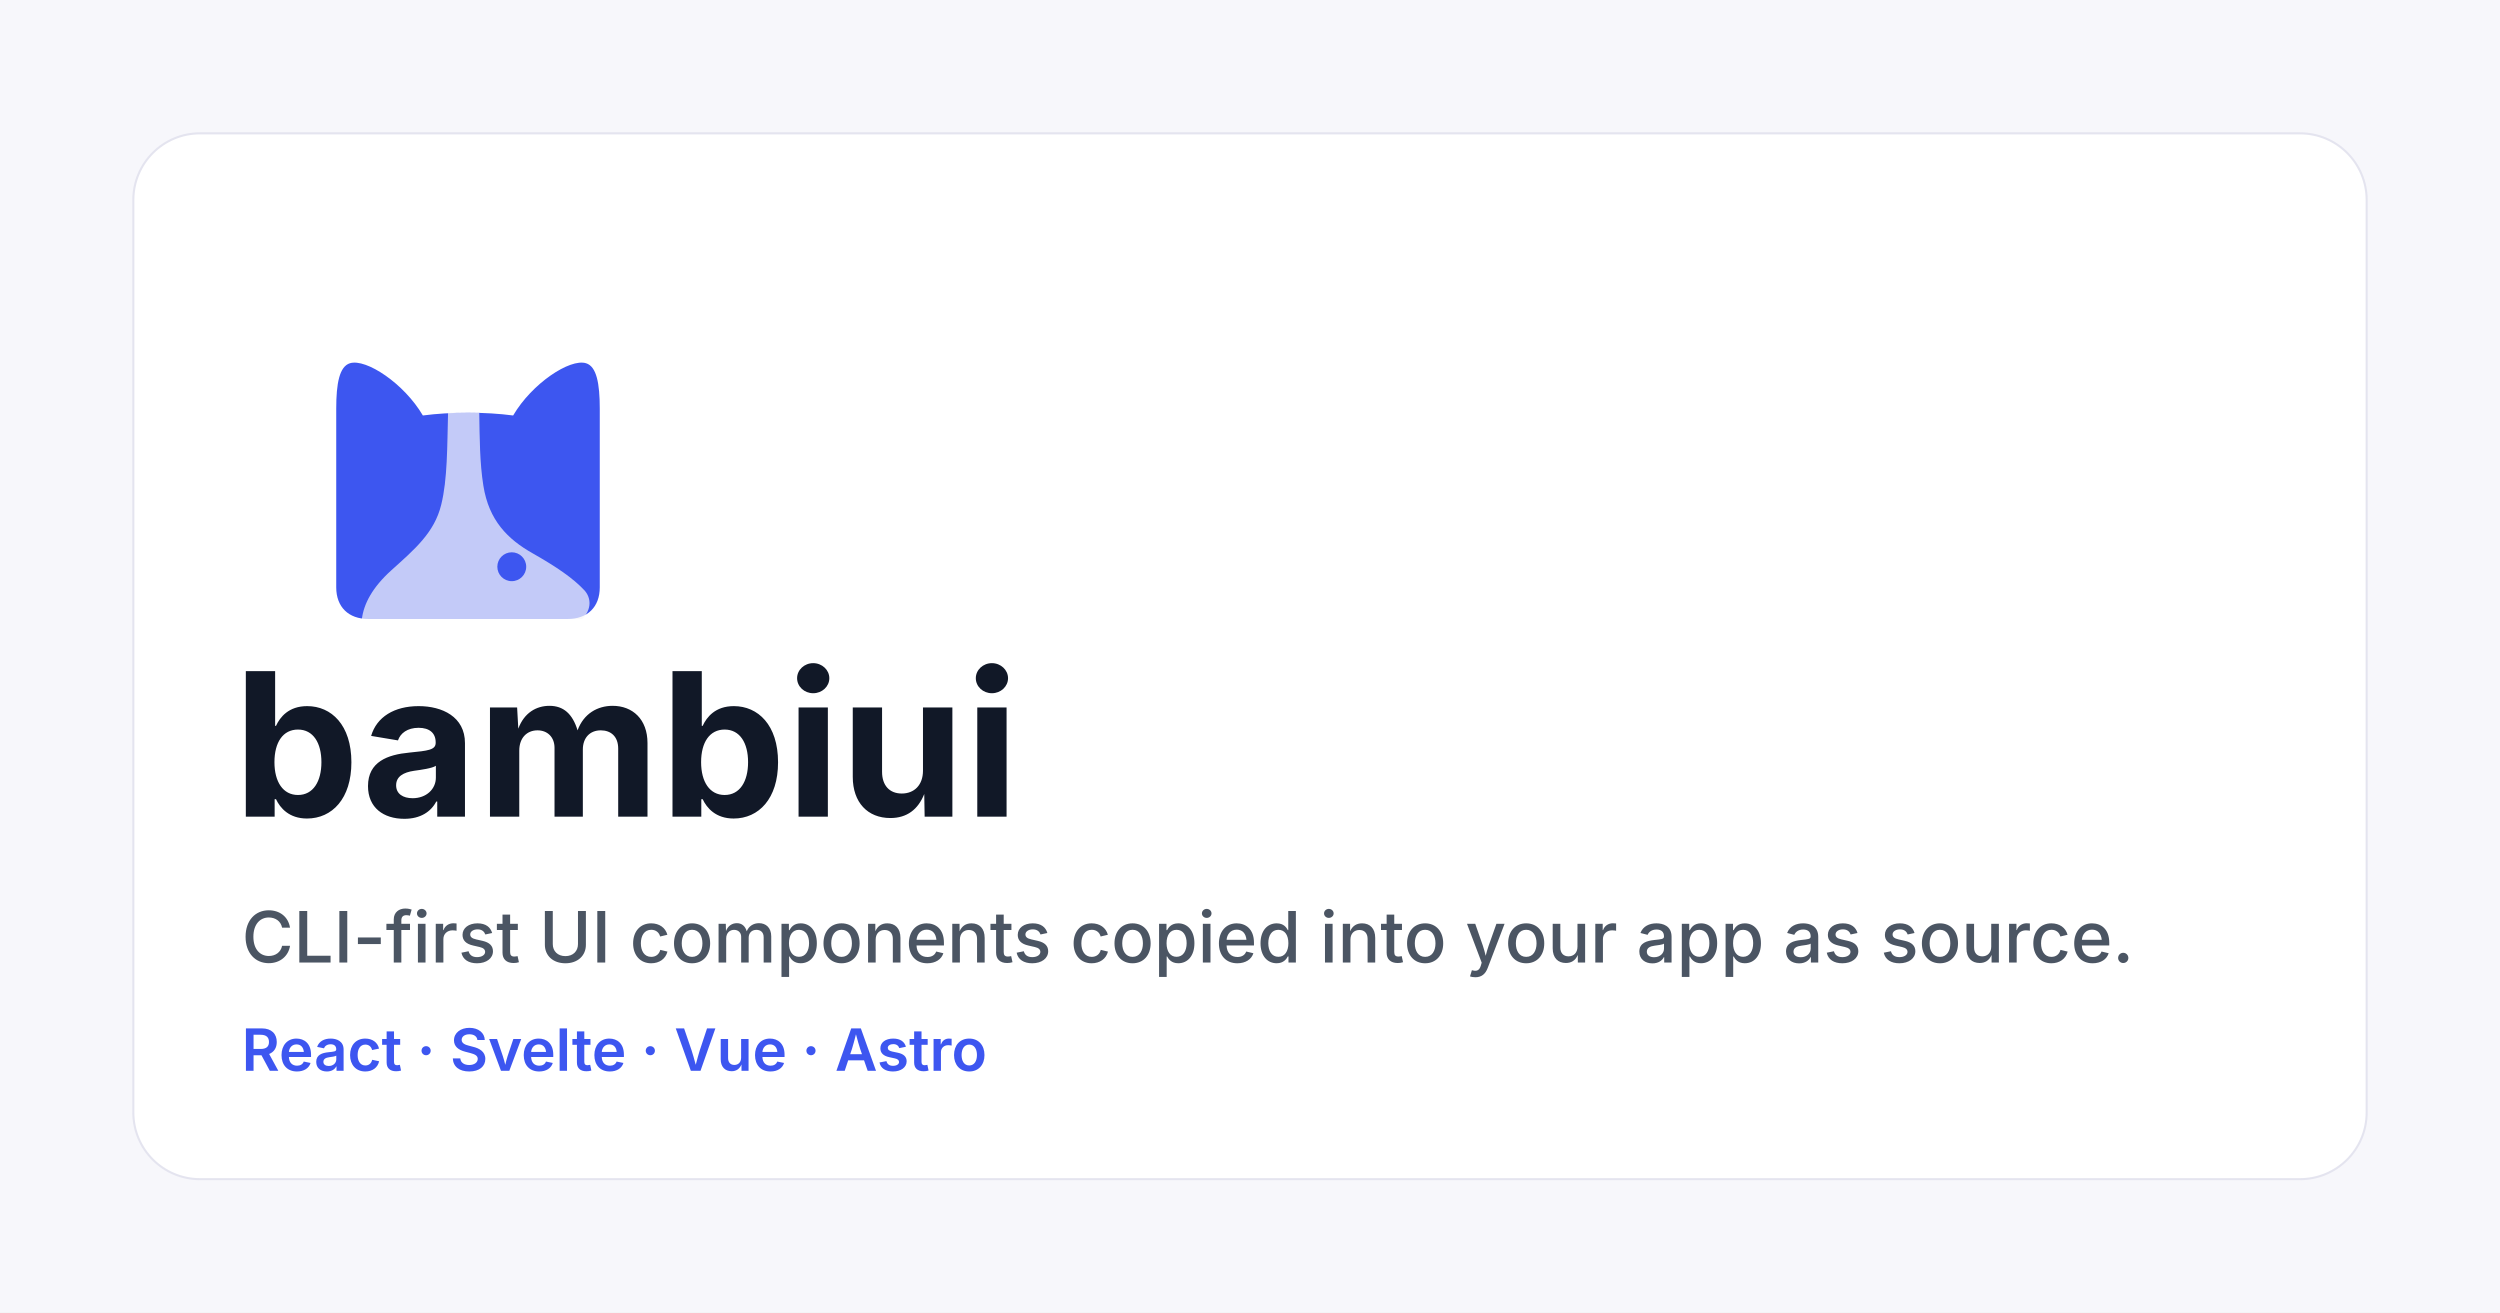
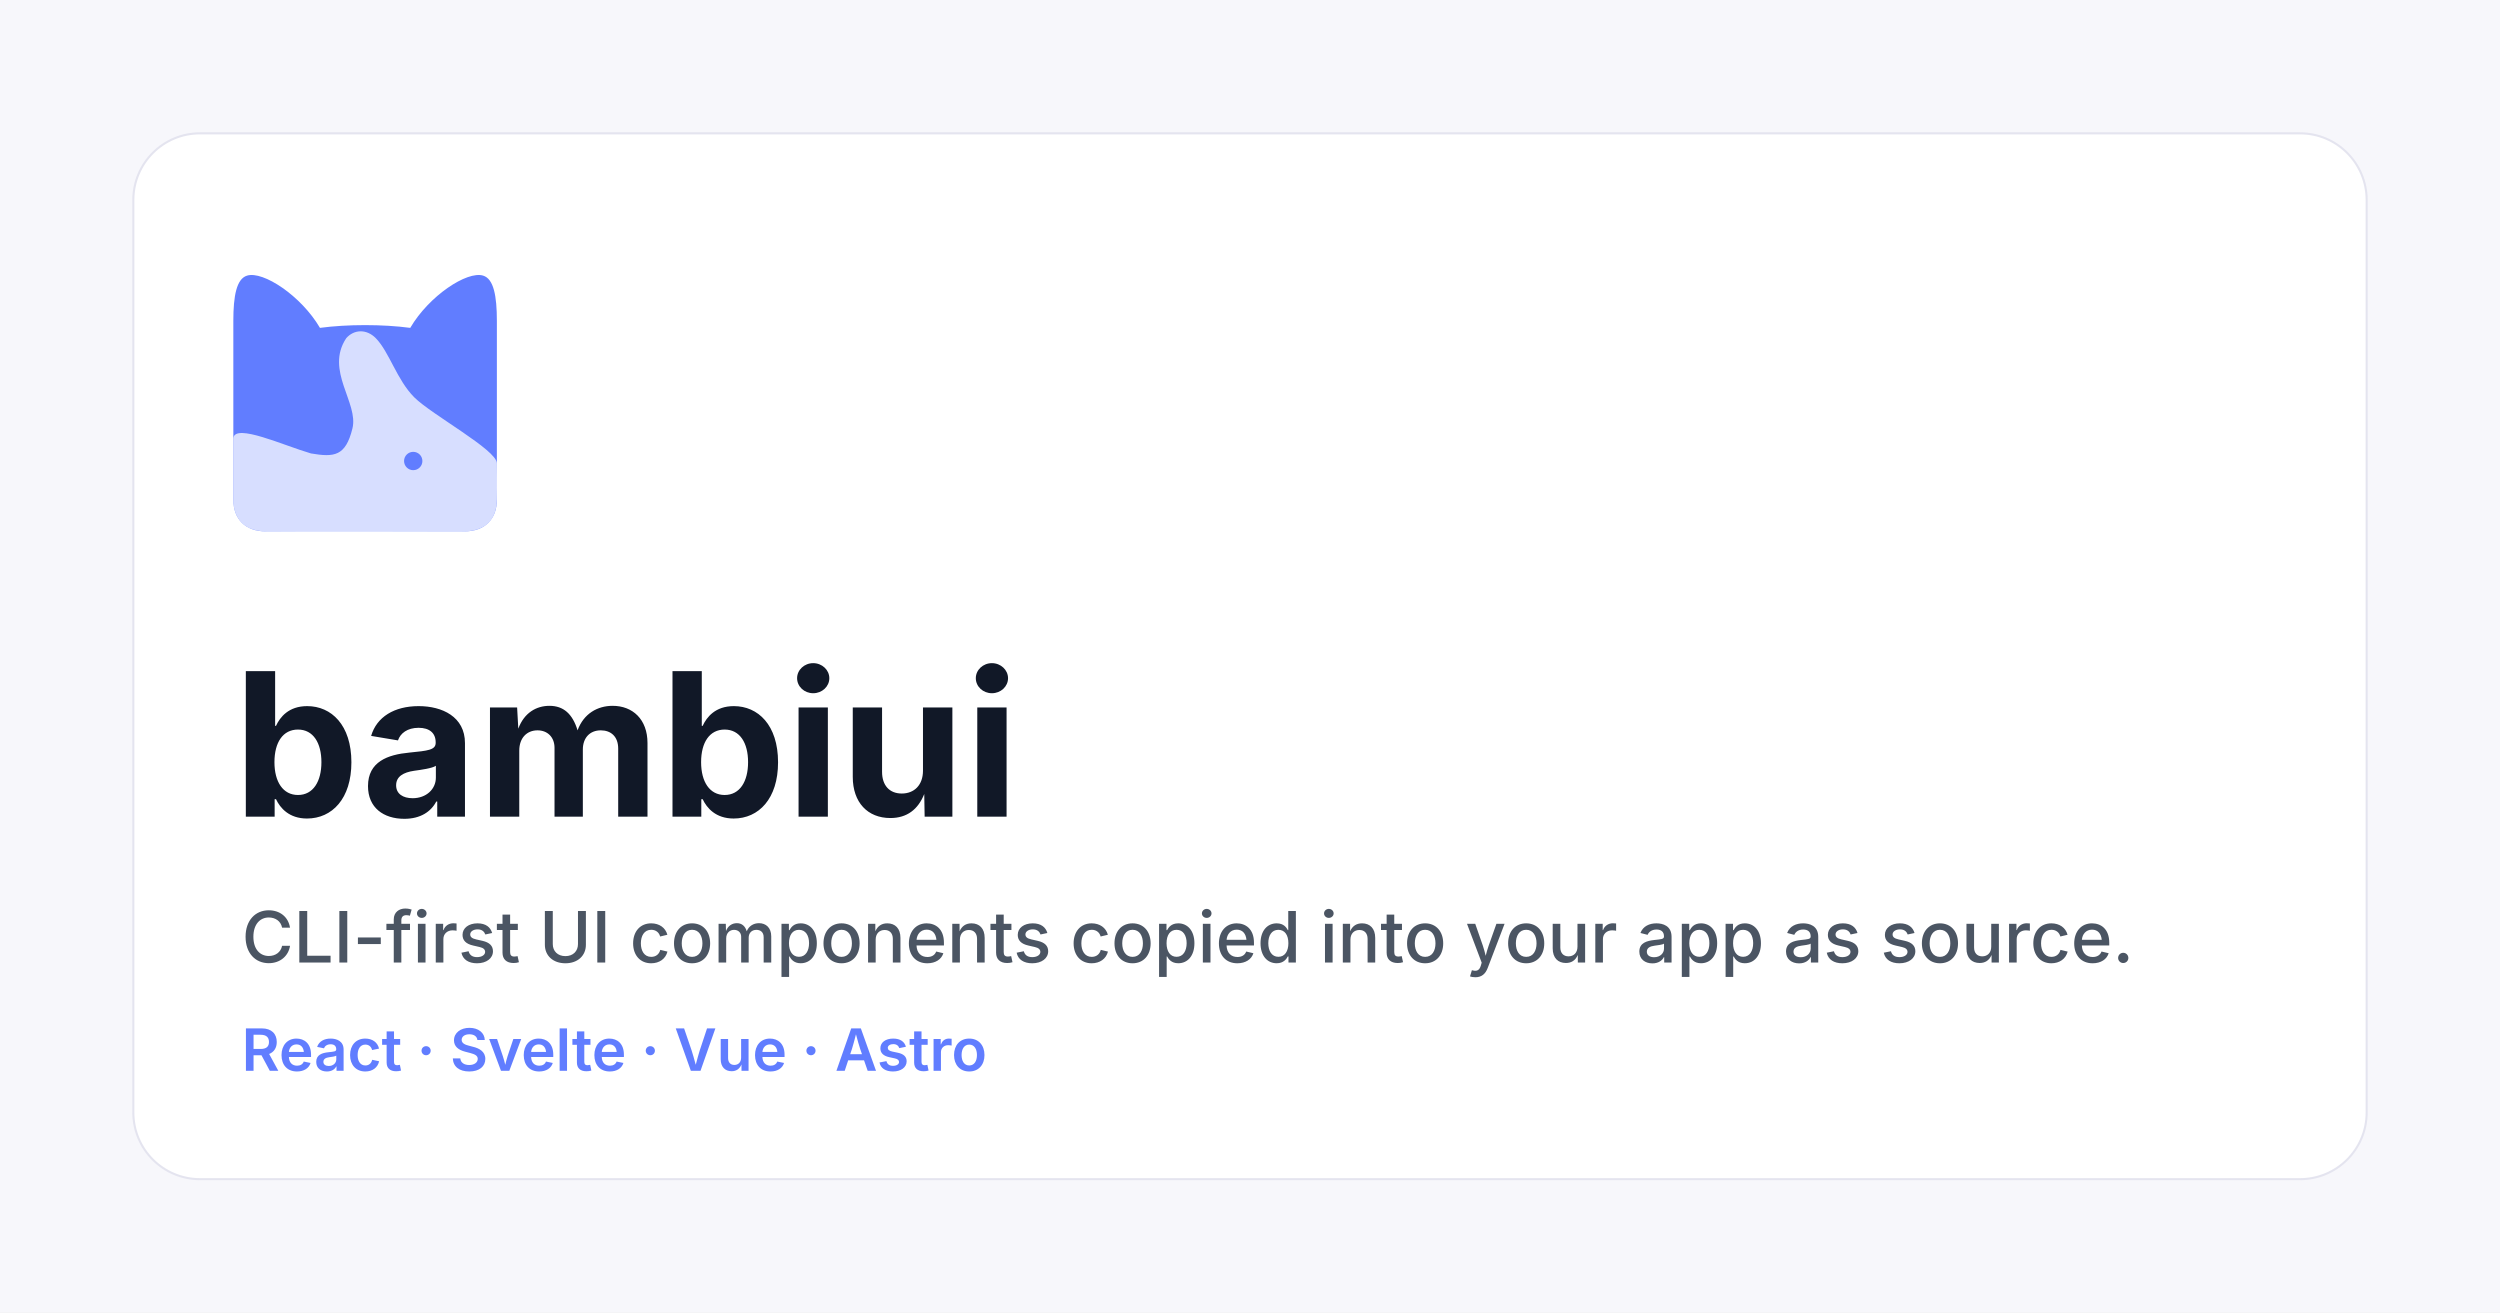
<svg xmlns="http://www.w3.org/2000/svg" width="1200" height="630" viewBox="0 0 1200 630" fill="none">
  <rect width="1200" height="630" fill="#f7f7fb" />
  <rect x="64" y="64" width="1072" height="502" rx="32" fill="#ffffff" stroke="#e4e4ef" />
  <g transform="translate(112 132) scale(0.22)">
-     <path fill="#3d56f0" d="M224.5 681.5 L224.5 291.5 C224.5 236.5 231.5 199.5 254.5 192.5 C289.5 181.8 372.5 236.5 413.5 306.5 C443.5 302.5 477.5 300.5 512 300.5 C546.5 300.5 580.5 302.5 610.5 306.5 C651.5 236.5 734.5 181.8 769.5 192.5 C792.5 199.5 799.5 236.5 799.5 291.5 L799.5 681.5 C799.5 724.5 772.5 750.5 729.5 750.5 L294.5 750.5 C251.5 750.5 224.5 724.5 224.5 681.5 Z" />
-     <path fill="#f7f7fb" fill-opacity="0.72" d="M468.5 300.5 C488.5 299.5 516.5 299.5 536.5 300.5 C537.5 354.5 537.5 409.5 545.5 459.5 C557.5 535.5 598.5 576.5 653.5 607.5 C704.5 636.5 741.5 661.5 766.5 688.5 C780.5 704.5 782.5 728.5 761.5 750.5 L280.5 750.5 C284.5 717.5 303.5 681.5 344.5 644.5 C395.5 598.5 438.5 562.5 453.5 501.5 C467.5 445.5 466.5 372.5 468.5 300.5 Z" />
-     <circle fill="#3d56f0" cx="607.5" cy="636.5" r="31.5" />
+     <path d="M6.10352e-05 490.342V100.342C6.10352e-05 45.342 7 8.342 30 1.342C65 -9.358 148 45.342 189 115.342C219 111.342 253 109.342 287.5 109.342C322 109.342 356 111.342 386 115.342C427 45.342 510 -9.358 545 1.342C568 8.342 575 45.342 575 100.342V490.342C575 533.342 548 559.342 505 559.342H70C27 559.342 6.10352e-05 533.342 6.10352e-05 490.342Z" fill="#617DFF" />
+     <path d="M246.366 137.842C263 118.842 290.317 116.994 310.794 137.842C340.261 167.842 356.743 228.842 394.701 266.842C432.658 304.842 575 381.605 575 410.842C575 425.842 575.624 453.347 575 489.842C574 548.342 532.5 559.342 502.581 559.342C502.581 559.342 127 560.342 70 559.342C13 558.342 6.28285e-05 518.842 2.265e-05 490.342C-1.75284e-05 461.842 7.9873e-06 355.842 7.9873e-06 355.842C3.996 322.842 110.517 372.342 169.451 389.342C219.895 397.842 244.867 395.842 259.851 334.842C273.835 278.842 199.418 208.342 246.366 137.842Z" fill="white" fill-opacity="0.75" />
+     <path d="M392.5 425.842C403.546 425.842 412.5 416.887 412.5 405.842C412.5 394.796 403.546 385.842 392.5 385.842C381.454 385.842 372.5 394.796 372.5 405.842C372.5 416.887 381.454 425.842 392.5 425.842Z" fill="#617DFF" />
  </g>
  <text x="112" y="392" fill="#111827" font-family="Inter, ui-sans-serif, system-ui, sans-serif" font-size="96" font-weight="700">bambiui</text>
  <text x="116" y="462" fill="#4b5563" font-family="Inter, ui-sans-serif, system-ui, sans-serif" font-size="34" font-weight="500">CLI-first UI components copied into your app as source.</text>
-   <text x="116" y="514" fill="#3d56f0" font-family="Inter, ui-sans-serif, system-ui, sans-serif" font-size="28" font-weight="600">React · Svelte · Vue · Astro</text>
+   <text x="116" y="514" fill="#617DFF" font-family="Inter, ui-sans-serif, system-ui, sans-serif" font-size="28" font-weight="600">React · Svelte · Vue · Astro</text>
</svg>
